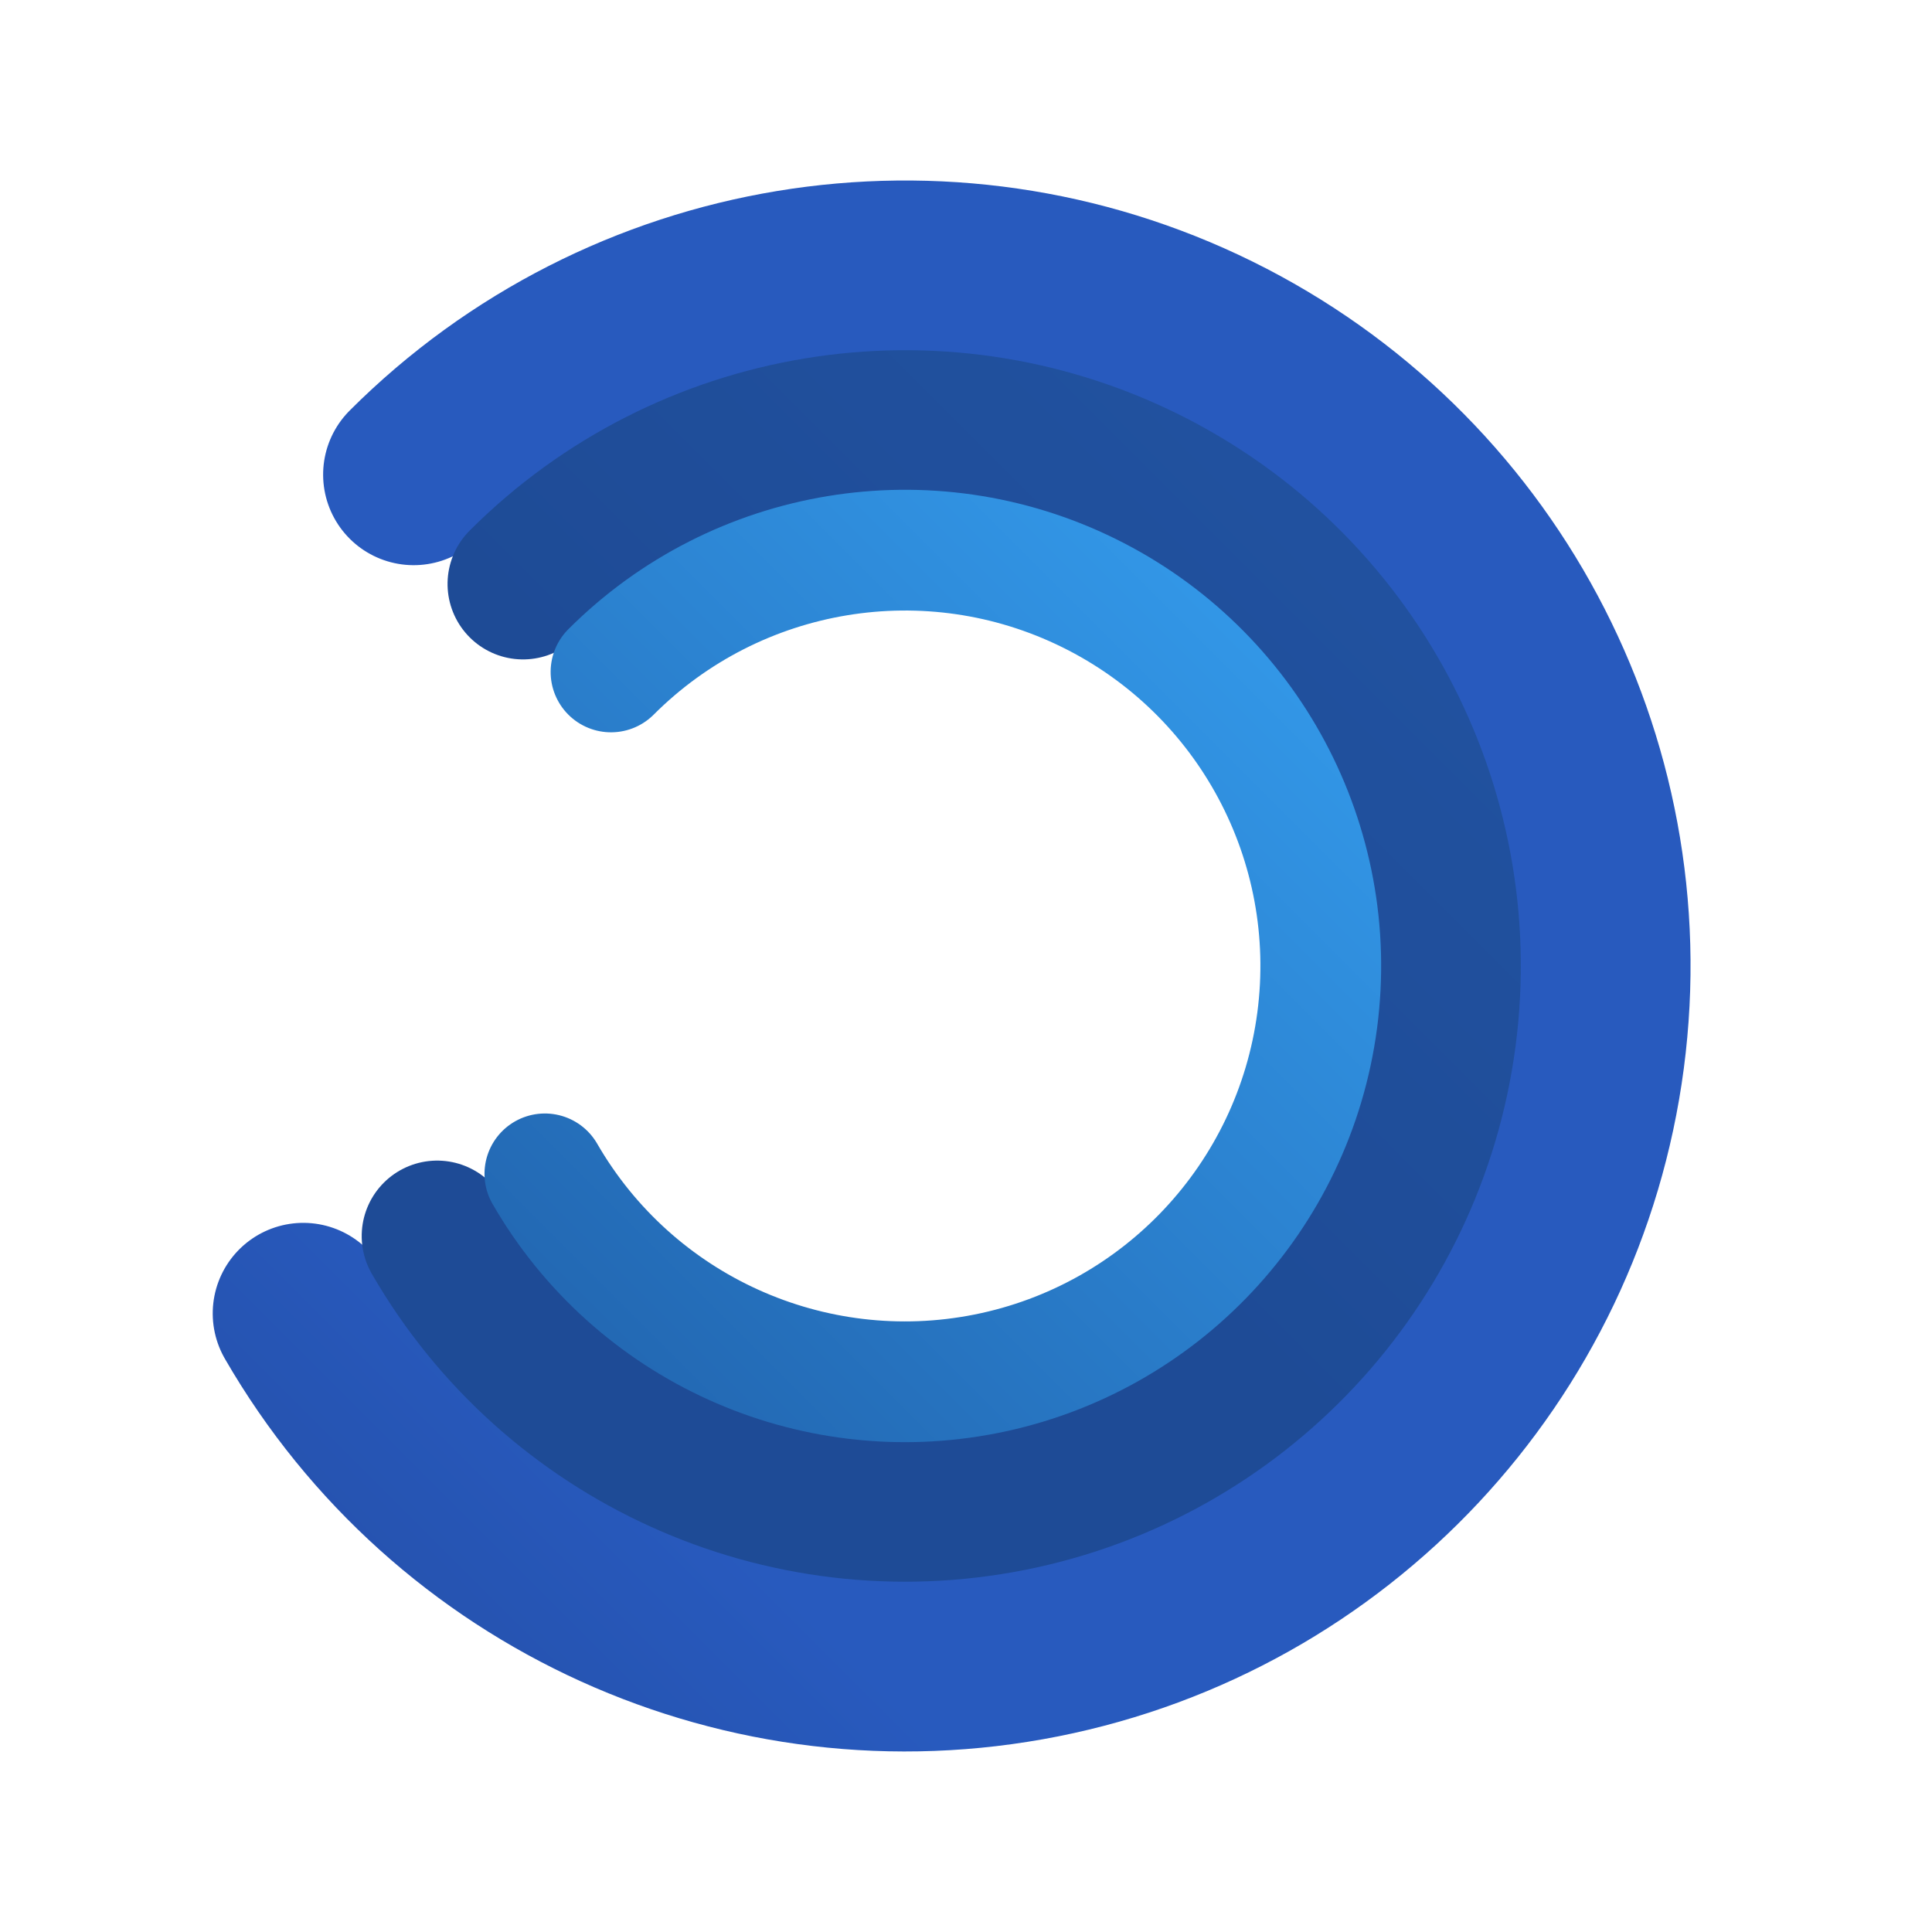
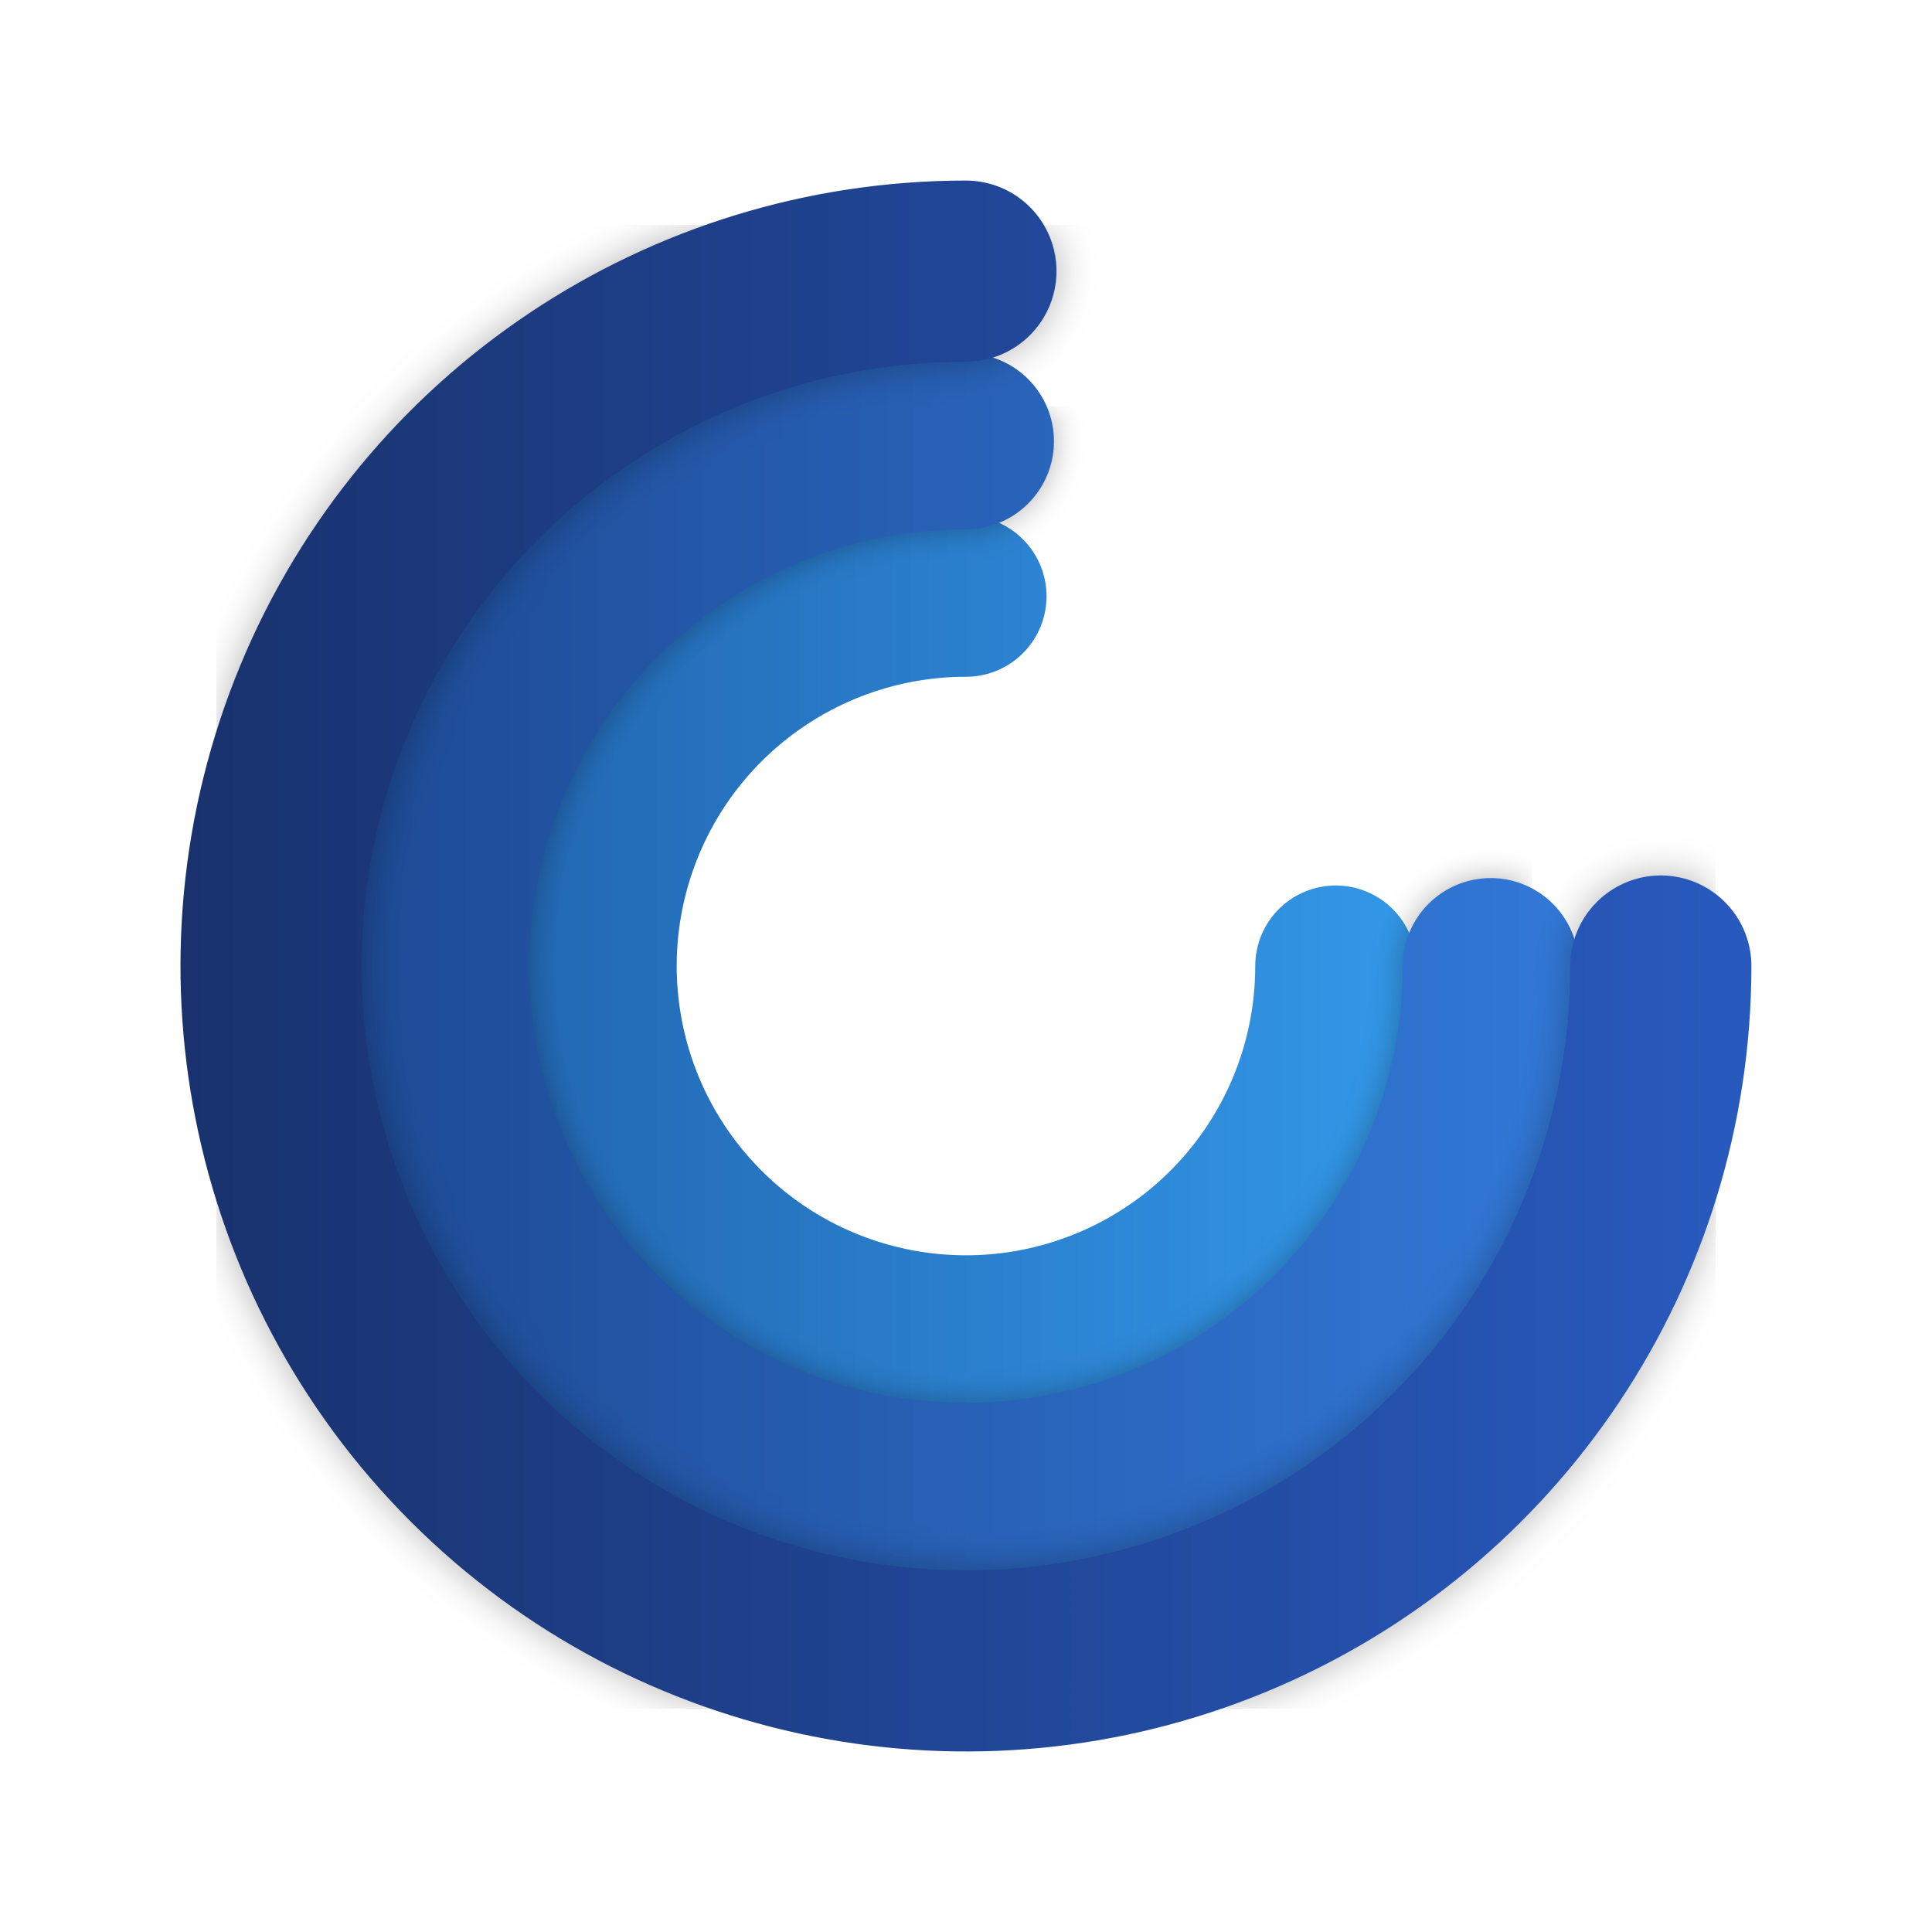
<svg xmlns="http://www.w3.org/2000/svg" xmlns:xlink="http://www.w3.org/1999/xlink" width="32" height="32" version="1.1" id="svg19">
  <defs id="defs23">
-     <linearGradient xlink:href="#linearGradient4928" id="linearGradient9912" x1="8.301" y1="-57.734" x2="34.32" y2="-57.734" gradientUnits="userSpaceOnUse" />
    <linearGradient gradientUnits="userSpaceOnUse" gradientTransform="translate(-21.671,-25)" y2="-77.894" y1="-77.894" x2="115" x1="70.108" id="linearGradient4928">
      <stop id="stop1565" offset="0" stop-color="#19326e" />
      <stop id="stop1567" offset="1" stop-color="#285abe" />
    </linearGradient>
-     <linearGradient xlink:href="#linearGradient4926" id="linearGradient9920" x1="11.196" y1="-57.734" x2="31.425" y2="-57.734" gradientUnits="userSpaceOnUse" />
    <linearGradient gradientUnits="userSpaceOnUse" gradientTransform="matrix(3.7796,0,0,3.7796,-21.671,-25)" y2="-23.994" y1="-23.994" x2="30.427" x1="18.523" id="linearGradient4926">
      <stop id="stop1560" offset="0" stop-color="#1e4b96" />
      <stop id="stop1562" offset="1" stop-color="#3278d7" />
    </linearGradient>
-     <linearGradient xlink:href="#linearGradient4924" id="linearGradient9928" x1="13.549" y1="-57.734" x2="29.071" y2="-57.734" gradientUnits="userSpaceOnUse" gradientTransform="matrix(1.003022,0,0,1.003022,-0.06440299,0.17448)" />
    <linearGradient gradientUnits="userSpaceOnUse" gradientTransform="matrix(3.7796,0,0,3.7796,-21.671,-25)" y2="-27.715" y1="-27.715" x2="30.427" x1="18.523" id="linearGradient4924">
      <stop id="stop1555" offset="0" stop-color="#2369b4" />
      <stop id="stop1557" offset="1" stop-color="#3296e6" />
    </linearGradient>
+     <linearGradient xlink:href="#linearGradient4924" id="linearGradient3065" gradientUnits="userSpaceOnUse" gradientTransform="matrix(0.8920964,0,0,0.8920964,-146.4672,93.50413)" x1="13.549" y1="-57.734" x2="29.071" y2="-57.734" />
+     <filter style="color-interpolation-filters:sRGB" id="filter3241" x="-0.039" width="1.078" y="-0.033" height="1.067">
+       <feGaussianBlur stdDeviation="0.242" id="feGaussianBlur3243" />
+     </filter>
+     <linearGradient xlink:href="#linearGradient4926" id="linearGradient3063" gradientUnits="userSpaceOnUse" gradientTransform="matrix(0.9712019,0,0,0.9712019,-148.153,98.07119)" x1="11.196" y1="-57.734" x2="31.425" y2="-57.734" />
+     <filter style="color-interpolation-filters:sRGB" id="filter3251" x="-0.039" width="1.078" y="-0.033" height="1.067">
+       <feGaussianBlur stdDeviation="0.32" id="feGaussianBlur3253" />
+     </filter>
+     <linearGradient xlink:href="#linearGradient4928" id="linearGradient3061" gradientUnits="userSpaceOnUse" gradientTransform="translate(-148.7667,99.73381)" x1="8.301" y1="-57.734" x2="34.32" y2="-57.734" />
  </defs>
-   <g transform="translate(-6.405381)" id="system-reboot">
+   <g transform="translate(-6.405381)" id="system-reboot-1">
    <rect style="opacity:0;fill:#000000;fill-opacity:1;fill-rule:evenodd;stroke:none;stroke-width:2;stroke-linecap:round;stroke-linejoin:round;stroke-miterlimit:4;stroke-dasharray:none;stroke-opacity:1;paint-order:fill markers stroke" id="rect1129-7" width="32" height="32" x="-40" y="1.1025606e-07" rx="0" ry="0" />
    <g transform="translate(-1.000569,-63.99945)" id="g1376">
      <rect transform="matrix(0,1,1,0,0,0)" ry="0.5" y="-35.999" x="70.999" height="1" width="6" id="rect1370" style="opacity:1;fill:#eaeaea;fill-opacity:1;fill-rule:evenodd;stroke:none;stroke-width:1.225;stroke-linecap:round;stroke-linejoin:miter;stroke-miterlimit:4;stroke-dasharray:none;stroke-dashoffset:3;stroke-opacity:1;paint-order:stroke fill markers" />
      <path transform="rotate(-45)" style="opacity:1;fill:none;fill-opacity:1;fill-rule:evenodd;stroke:#eaeaea;stroke-width:1;stroke-linecap:round;stroke-linejoin:miter;stroke-miterlimit:4;stroke-dasharray:none;stroke-dashoffset:3;stroke-opacity:1;paint-order:stroke fill markers" id="path1372" d="m -78.768,29.305 a 12.499,12.499 0 0 1 16.476,4.281 12.499,12.499 0 0 1 -3.074,16.743 12.499,12.499 0 0 1 -16.922,-1.851 12.499,12.499 0 0 1 0.618,-17.012" />
      <rect style="opacity:1;fill:#eaeaea;fill-opacity:1;fill-rule:evenodd;stroke:none;stroke-width:1.225;stroke-linecap:round;stroke-linejoin:miter;stroke-miterlimit:4;stroke-dasharray:none;stroke-dashoffset:3;stroke-opacity:1;paint-order:stroke fill markers" id="rect1374" width="6" height="1" x="29.999" y="75.999" ry="0.5" transform="scale(-1,1)" />
    </g>
  </g>
-   <g transform="translate(40)" id="system-reboot-3">
-     <rect style="opacity:0;fill:#000000;fill-opacity:1;fill-rule:evenodd;stroke:none;stroke-width:2;stroke-linecap:round;stroke-linejoin:round;stroke-miterlimit:4;stroke-dasharray:none;stroke-opacity:1;paint-order:fill markers stroke" id="rect1129-7-6" width="32" height="32" x="-40" y="1.1025606e-07" rx="0" ry="0" />
-     <g transform="translate(0.7456768,71.89173)" id="g9933">
-       <path id="path9882" style="opacity:1;fill:none;fill-opacity:1;fill-rule:evenodd;stroke:url(#linearGradient9912);stroke-width:3;stroke-linecap:round;stroke-linejoin:miter;stroke-miterlimit:4;stroke-dasharray:none;stroke-dashoffset:3;stroke-opacity:1;paint-order:stroke fill markers" transform="rotate(-45)" d="m 21.31,-69.243 a 11.51,11.51 0 0 1 10.899,7.81 11.51,11.51 0 0 1 -3.892,12.831 11.51,11.51 0 0 1 -13.401,0.439 11.51,11.51 0 0 1 -4.723,-12.549" />
-       <path transform="rotate(-45)" style="opacity:1;fill:none;fill-opacity:1;fill-rule:evenodd;stroke:url(#linearGradient9920);stroke-width:2.5;stroke-linecap:round;stroke-linejoin:miter;stroke-miterlimit:4;stroke-dasharray:none;stroke-dashoffset:3;stroke-opacity:1;paint-order:stroke fill markers" id="circle9902" d="m 21.31,-66.682 a 8.949,8.949 0 0 1 8.474,6.072 8.949,8.949 0 0 1 -3.026,9.976 8.949,8.949 0 0 1 -10.419,0.341 8.949,8.949 0 0 1 -3.672,-9.757" />
-       <path id="circle9904" style="opacity:1;fill:none;fill-opacity:1;fill-rule:evenodd;stroke:url(#linearGradient9928);stroke-width:2;stroke-linecap:round;stroke-linejoin:miter;stroke-miterlimit:4;stroke-dasharray:none;stroke-dashoffset:3;stroke-opacity:1;paint-order:stroke fill markers" transform="rotate(-45)" d="m 21.31,-64.621 a 6.887,6.887 0 0 1 6.521,4.673 6.887,6.887 0 0 1 -2.329,7.677 6.887,6.887 0 0 1 -8.019,0.263 6.887,6.887 0 0 1 -2.826,-7.509" />
+   <g transform="translate(40)" id="system-reboot">
+     <rect style="opacity:0;fill:#000000;fill-opacity:1;fill-rule:evenodd;stroke:none;stroke-width:2;stroke-linecap:round;stroke-linejoin:round;stroke-miterlimit:4;stroke-dasharray:none;stroke-opacity:1;paint-order:fill markers stroke" id="rect1129-7-1" width="32" height="32" x="-40" y="1.1025606e-07" rx="0" ry="0" />
+     <g transform="translate(103.4557,-25.99942)" id="g3666">
+       <path d="m -121.331,42 a 6.125,6.125 0 0 1 -3.781,5.659 6.125,6.125 0 0 1 -6.675,-1.328 6.125,6.125 0 0 1 -1.328,-6.675 6.125,6.125 0 0 1 5.659,-3.781" id="path3053" style="opacity:1;fill:none;fill-opacity:1;fill-rule:evenodd;stroke:url(#linearGradient3065);stroke-width:2.668;stroke-linecap:round;stroke-linejoin:miter;stroke-miterlimit:4;stroke-dasharray:none;stroke-dashoffset:3;stroke-opacity:1;paint-order:stroke fill markers" />
+       <path id="path3235" style="opacity:0.3;fill:none;fill-opacity:1;fill-rule:evenodd;stroke:#000000;stroke-width:2.914;stroke-linecap:round;stroke-linejoin:miter;stroke-miterlimit:4;stroke-dasharray:none;stroke-dashoffset:3;stroke-opacity:1;paint-order:stroke fill markers;filter:url(#filter3241)" d="m -118.765,42 a 8.691,8.691 0 0 1 -5.365,8.029 8.691,8.691 0 0 1 -9.471,-1.884 8.691,8.691 0 0 1 -1.884,-9.471 8.691,8.691 0 0 1 8.029,-5.365" />
+       <path d="m -118.765,42 a 8.691,8.691 0 0 1 -5.365,8.029 8.691,8.691 0 0 1 -9.471,-1.884 8.691,8.691 0 0 1 -1.884,-9.471 8.691,8.691 0 0 1 8.029,-5.365" style="opacity:1;fill:none;fill-opacity:1;fill-rule:evenodd;stroke:url(#linearGradient3063);stroke-width:2.914;stroke-linecap:round;stroke-linejoin:miter;stroke-miterlimit:4;stroke-dasharray:none;stroke-dashoffset:3;stroke-opacity:1;paint-order:stroke fill markers" id="path3051" />
+       <path style="opacity:0.3;fill:none;fill-opacity:1;fill-rule:evenodd;stroke:#000000;stroke-width:3;stroke-linecap:round;stroke-linejoin:miter;stroke-miterlimit:4;stroke-dasharray:none;stroke-dashoffset:3;stroke-opacity:1;paint-order:stroke fill markers;filter:url(#filter3251)" id="path3245" d="m -115.947,42 a 11.51,11.51 0 0 1 -7.105,10.633 11.51,11.51 0 0 1 -12.543,-2.495 11.51,11.51 0 0 1 -2.495,-12.543 11.51,11.51 0 0 1 10.633,-7.105" />
+       <path d="m -115.947,42 a 11.51,11.51 0 0 1 -7.105,10.633 11.51,11.51 0 0 1 -12.543,-2.495 11.51,11.51 0 0 1 -2.495,-12.543 11.51,11.51 0 0 1 10.633,-7.105" id="path3049" style="opacity:1;fill:none;fill-opacity:1;fill-rule:evenodd;stroke:url(#linearGradient3061);stroke-width:3;stroke-linecap:round;stroke-linejoin:miter;stroke-miterlimit:4;stroke-dasharray:none;stroke-dashoffset:3;stroke-opacity:1;paint-order:stroke fill markers" />
    </g>
  </g>
</svg>
